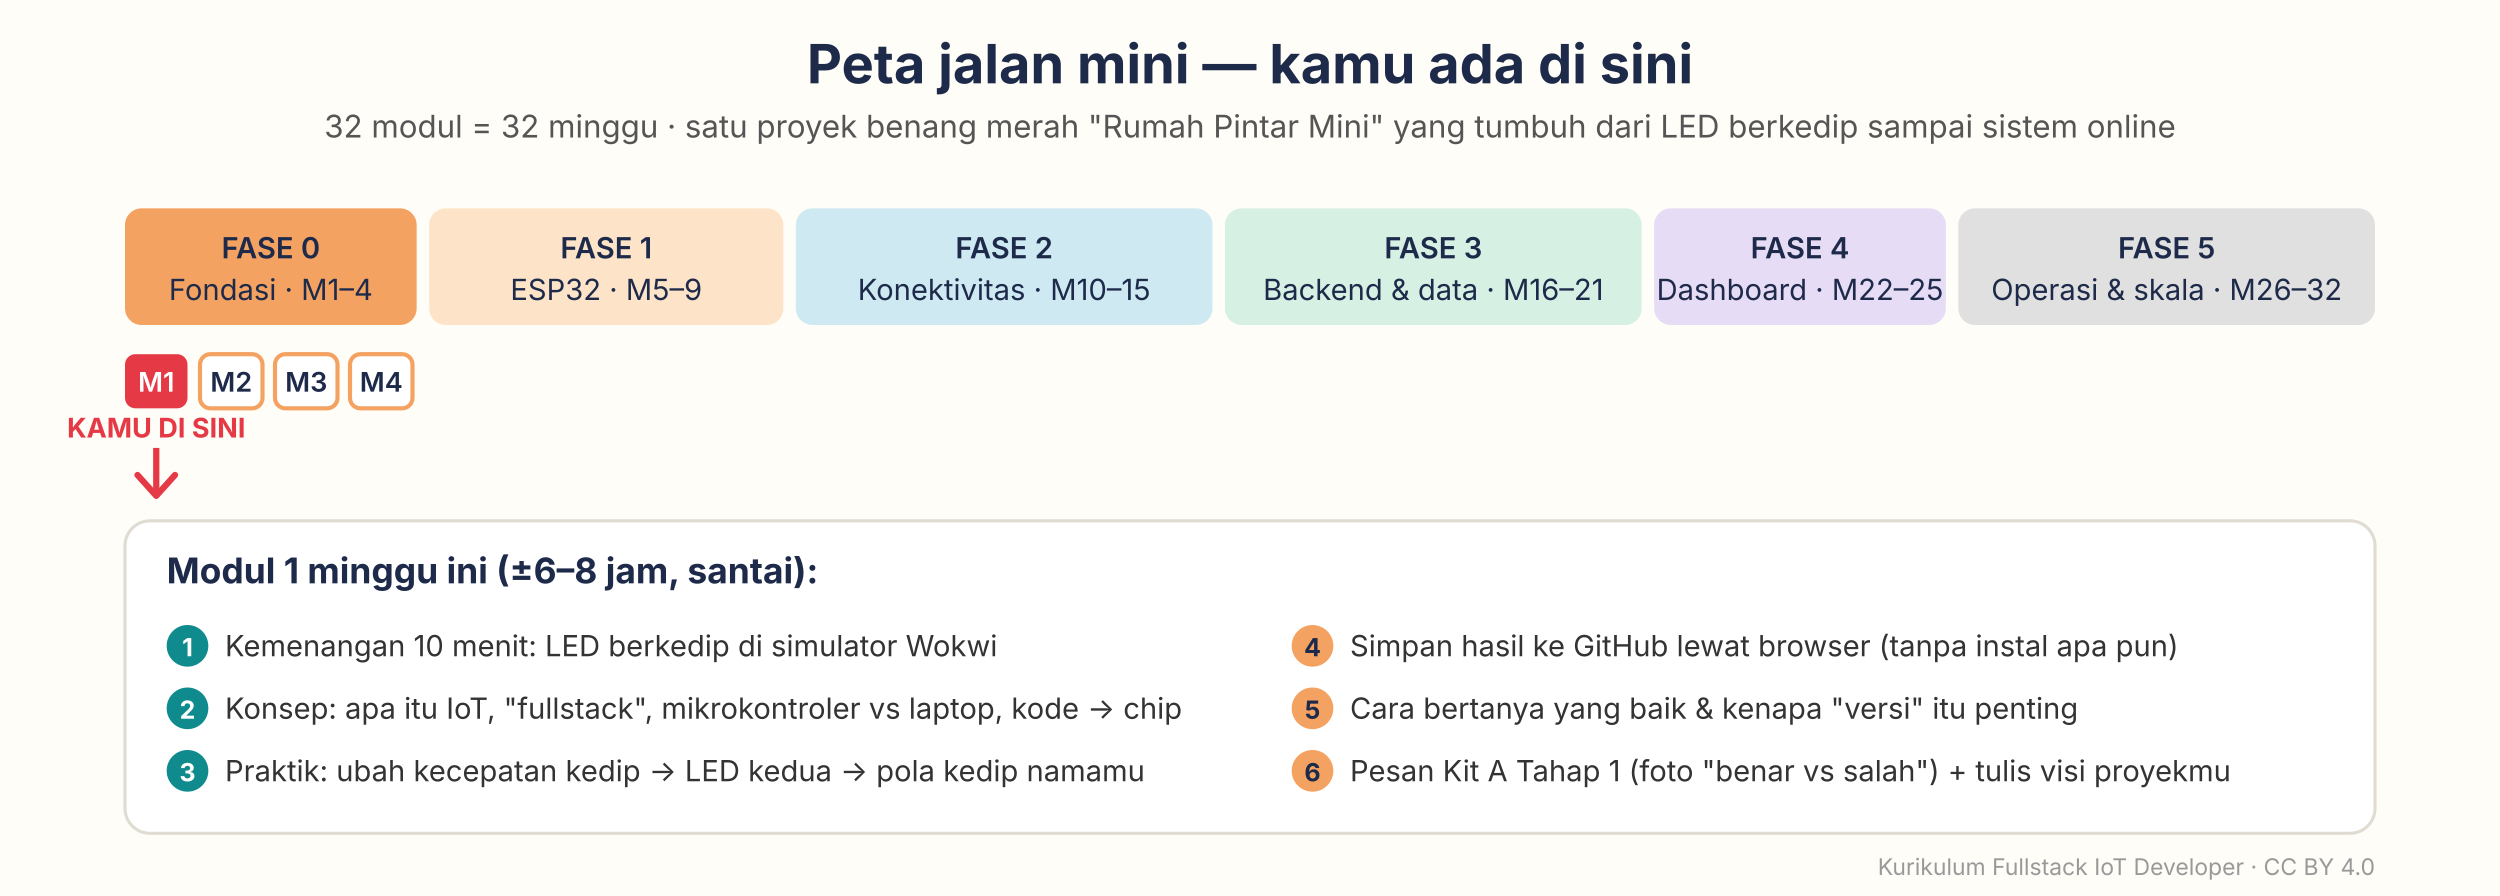
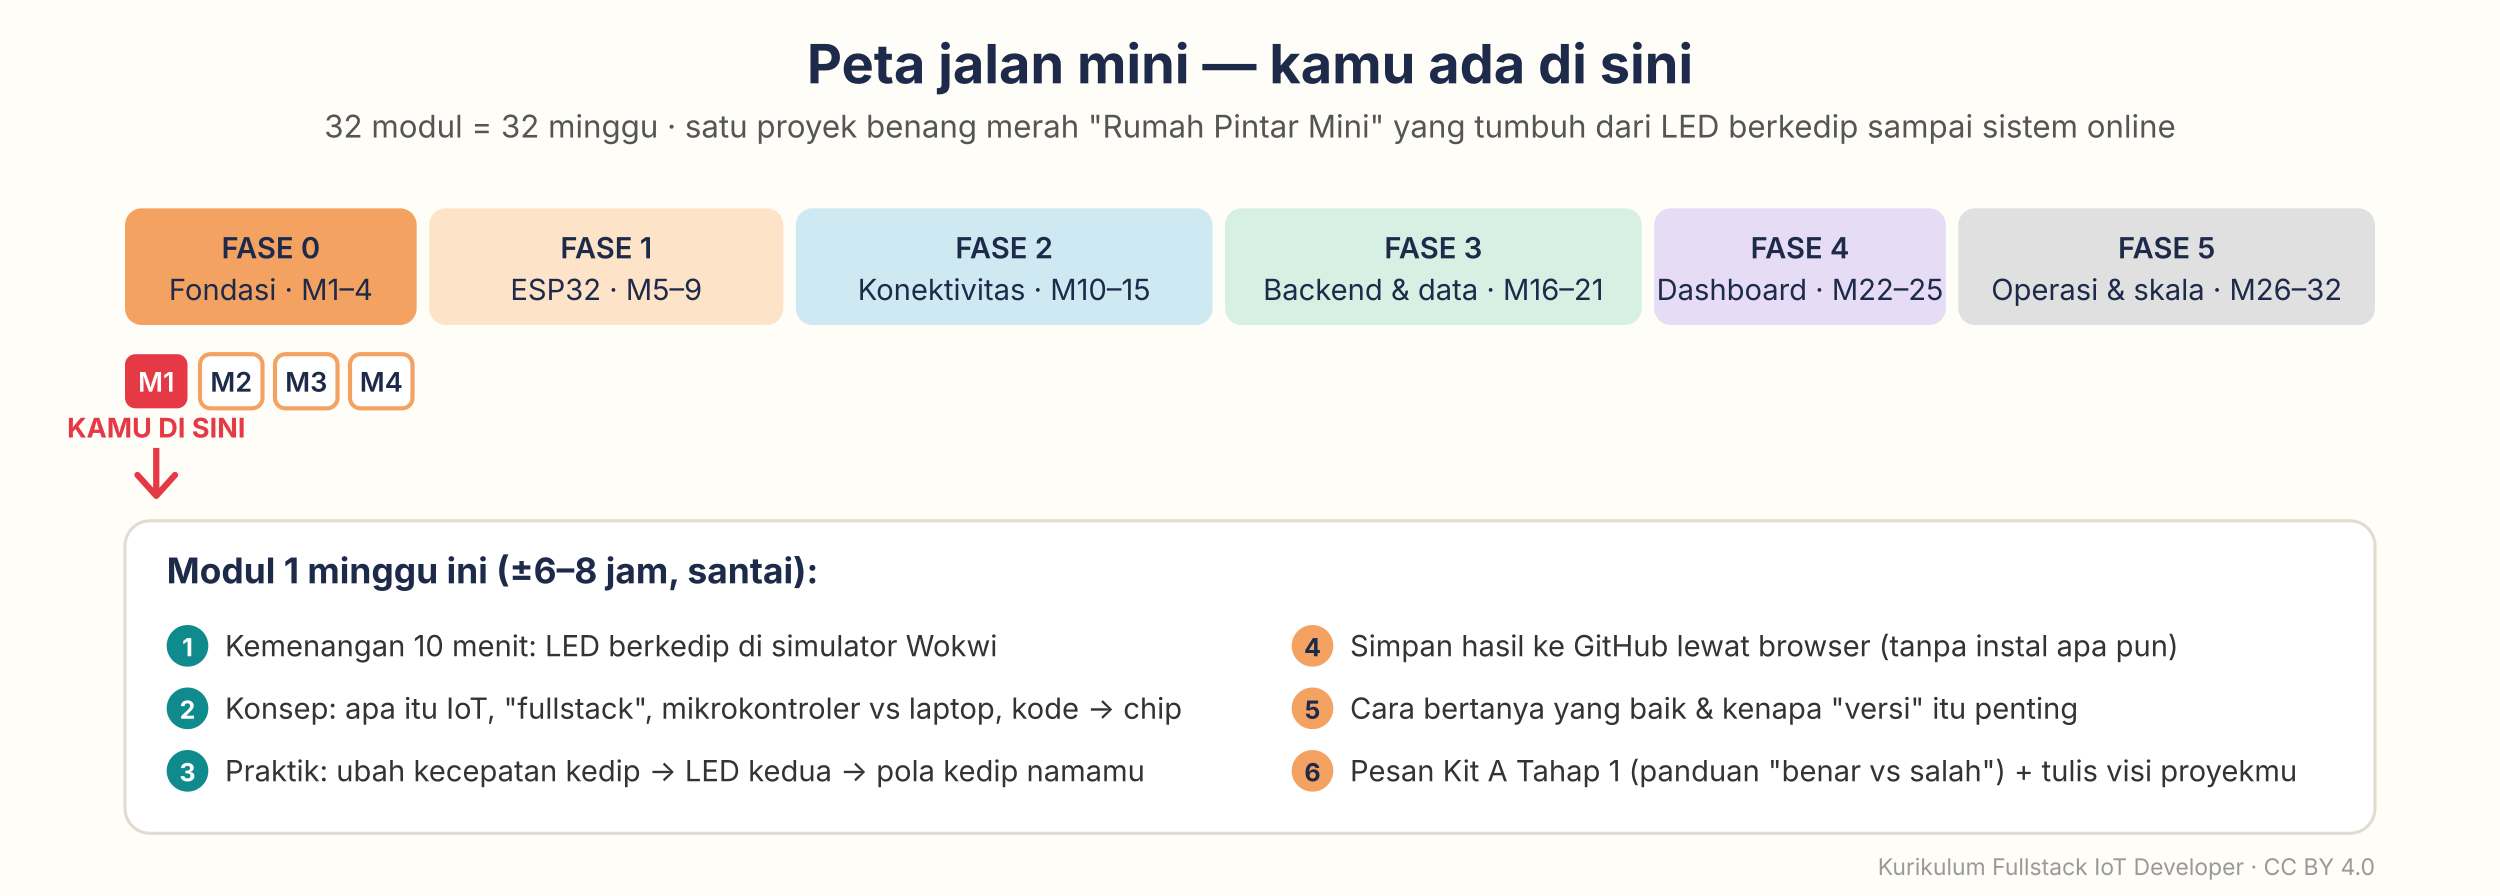
<svg xmlns="http://www.w3.org/2000/svg" width="1200" height="430" viewBox="0 0 1200 430" font-family="Inter, 'DejaVu Sans', Arial, sans-serif">
  <rect width="1200" height="430" fill="#fffdf7" />
  <text x="600" y="40" text-anchor="middle" font-size="26" font-weight="700" fill="#1e2a4a">Peta jalan mini — kamu ada di sini</text>
  <text x="600" y="66" text-anchor="middle" font-size="15" fill="#555">32 modul = 32 minggu · satu proyek benang merah "Rumah Pintar Mini" yang tumbuh dari LED berkedip sampai sistem online</text>
  <g font-size="14" font-weight="600">
    <rect x="60" y="100" width="140" height="56" rx="8" fill="#f4a261" />
    <text x="130" y="124" text-anchor="middle" fill="#1e2a4a">FASE 0</text>
    <text x="130" y="144" text-anchor="middle" fill="#1e2a4a" font-weight="400">Fondasi · M1–4</text>
    <rect x="206" y="100" width="170" height="56" rx="8" fill="#fde4c8" />
    <text x="291" y="124" text-anchor="middle" fill="#1e2a4a">FASE 1</text>
    <text x="291" y="144" text-anchor="middle" fill="#1e2a4a" font-weight="400">ESP32 · M5–9</text>
    <rect x="382" y="100" width="200" height="56" rx="8" fill="#cfe9f3" />
    <text x="482" y="124" text-anchor="middle" fill="#1e2a4a">FASE 2</text>
    <text x="482" y="144" text-anchor="middle" fill="#1e2a4a" font-weight="400">Konektivitas · M10–15</text>
    <rect x="588" y="100" width="200" height="56" rx="8" fill="#d6f0e3" />
    <text x="688" y="124" text-anchor="middle" fill="#1e2a4a">FASE 3</text>
    <text x="688" y="144" text-anchor="middle" fill="#1e2a4a" font-weight="400">Backend &amp; data · M16–21</text>
    <rect x="794" y="100" width="140" height="56" rx="8" fill="#e6dcf5" />
    <text x="864" y="124" text-anchor="middle" fill="#1e2a4a">FASE 4</text>
    <text x="864" y="144" text-anchor="middle" fill="#1e2a4a" font-weight="400">Dashboard · M22–25</text>
    <rect x="940" y="100" width="200" height="56" rx="8" fill="#e0e0e0" />
    <text x="1040" y="124" text-anchor="middle" fill="#1e2a4a">FASE 5</text>
    <text x="1040" y="144" text-anchor="middle" fill="#1e2a4a" font-weight="400">Operasi &amp; skala · M26–32</text>
  </g>
  <g font-size="13" font-weight="600" text-anchor="middle">
    <rect x="60" y="170" width="30" height="26" rx="5" fill="#e63946" />
    <text x="75" y="188" fill="#fff">M1</text>
    <rect x="96" y="170" width="30" height="26" rx="5" fill="#fff" stroke="#f4a261" stroke-width="2" />
    <text x="111" y="188" fill="#1e2a4a">M2</text>
    <rect x="132" y="170" width="30" height="26" rx="5" fill="#fff" stroke="#f4a261" stroke-width="2" />
    <text x="147" y="188" fill="#1e2a4a">M3</text>
    <rect x="168" y="170" width="30" height="26" rx="5" fill="#fff" stroke="#f4a261" stroke-width="2" />
    <text x="183" y="188" fill="#1e2a4a">M4</text>
  </g>
  <path d="M75 215 L75 236" stroke="#e63946" stroke-width="3" />
  <path d="M66 228 L75 238 L84 228" fill="none" stroke="#e63946" stroke-width="3" stroke-linecap="round" stroke-linejoin="round" />
  <text x="75" y="210" text-anchor="middle" font-size="13" fill="#e63946" font-weight="700">KAMU DI SINI</text>
  <rect x="60" y="250" width="1080" height="150" rx="12" fill="#fff" stroke="#e0dcd2" stroke-width="1.5" />
  <text x="80" y="280" font-size="17" font-weight="700" fill="#1e2a4a">Modul 1 minggu ini (±6–8 jam, santai):</text>
  <g font-size="14" fill="#333">
    <g transform="translate(80,300)">
      <circle cx="10" cy="10" r="10" fill="#0f8b8d" />
      <text x="10" y="15" text-anchor="middle" font-size="12" font-weight="700" fill="#fff">1</text>
      <text x="28" y="15">Kemenangan 10 menit: LED berkedip di simulator Wokwi</text>
    </g>
    <g transform="translate(80,330)">
      <circle cx="10" cy="10" r="10" fill="#0f8b8d" />
      <text x="10" y="15" text-anchor="middle" font-size="12" font-weight="700" fill="#fff">2</text>
      <text x="28" y="15">Konsep: apa itu IoT, "fullstack", mikrokontroler vs laptop, kode → chip</text>
    </g>
    <g transform="translate(80,360)">
      <circle cx="10" cy="10" r="10" fill="#0f8b8d" />
      <text x="10" y="15" text-anchor="middle" font-size="12" font-weight="700" fill="#fff">3</text>
      <text x="28" y="15">Praktik: ubah kecepatan kedip → LED kedua → pola kedip namamu</text>
    </g>
    <g transform="translate(620,300)">
      <circle cx="10" cy="10" r="10" fill="#f4a261" />
      <text x="10" y="15" text-anchor="middle" font-size="12" font-weight="700" fill="#1e2a4a">4</text>
      <text x="28" y="15">Simpan hasil ke GitHub lewat browser (tanpa instal apa pun)</text>
    </g>
    <g transform="translate(620,330)">
      <circle cx="10" cy="10" r="10" fill="#f4a261" />
      <text x="10" y="15" text-anchor="middle" font-size="12" font-weight="700" fill="#1e2a4a">5</text>
      <text x="28" y="15">Cara bertanya yang baik &amp; kenapa "versi" itu penting</text>
    </g>
    <g transform="translate(620,360)">
      <circle cx="10" cy="10" r="10" fill="#f4a261" />
      <text x="10" y="15" text-anchor="middle" font-size="12" font-weight="700" fill="#1e2a4a">6</text>
-       <text x="28" y="15">Pesan Kit A Tahap 1 (foto "benar vs salah") + tulis visi proyekmu</text>
+       <text x="28" y="15">Pesan Kit A Tahap 1 (panduan "benar vs salah") + tulis visi proyekmu</text>
    </g>
  </g>
  <text x="1140" y="420" text-anchor="end" font-size="11" fill="#999">Kurikulum Fullstack IoT Developer · CC BY 4.0</text>
</svg>
